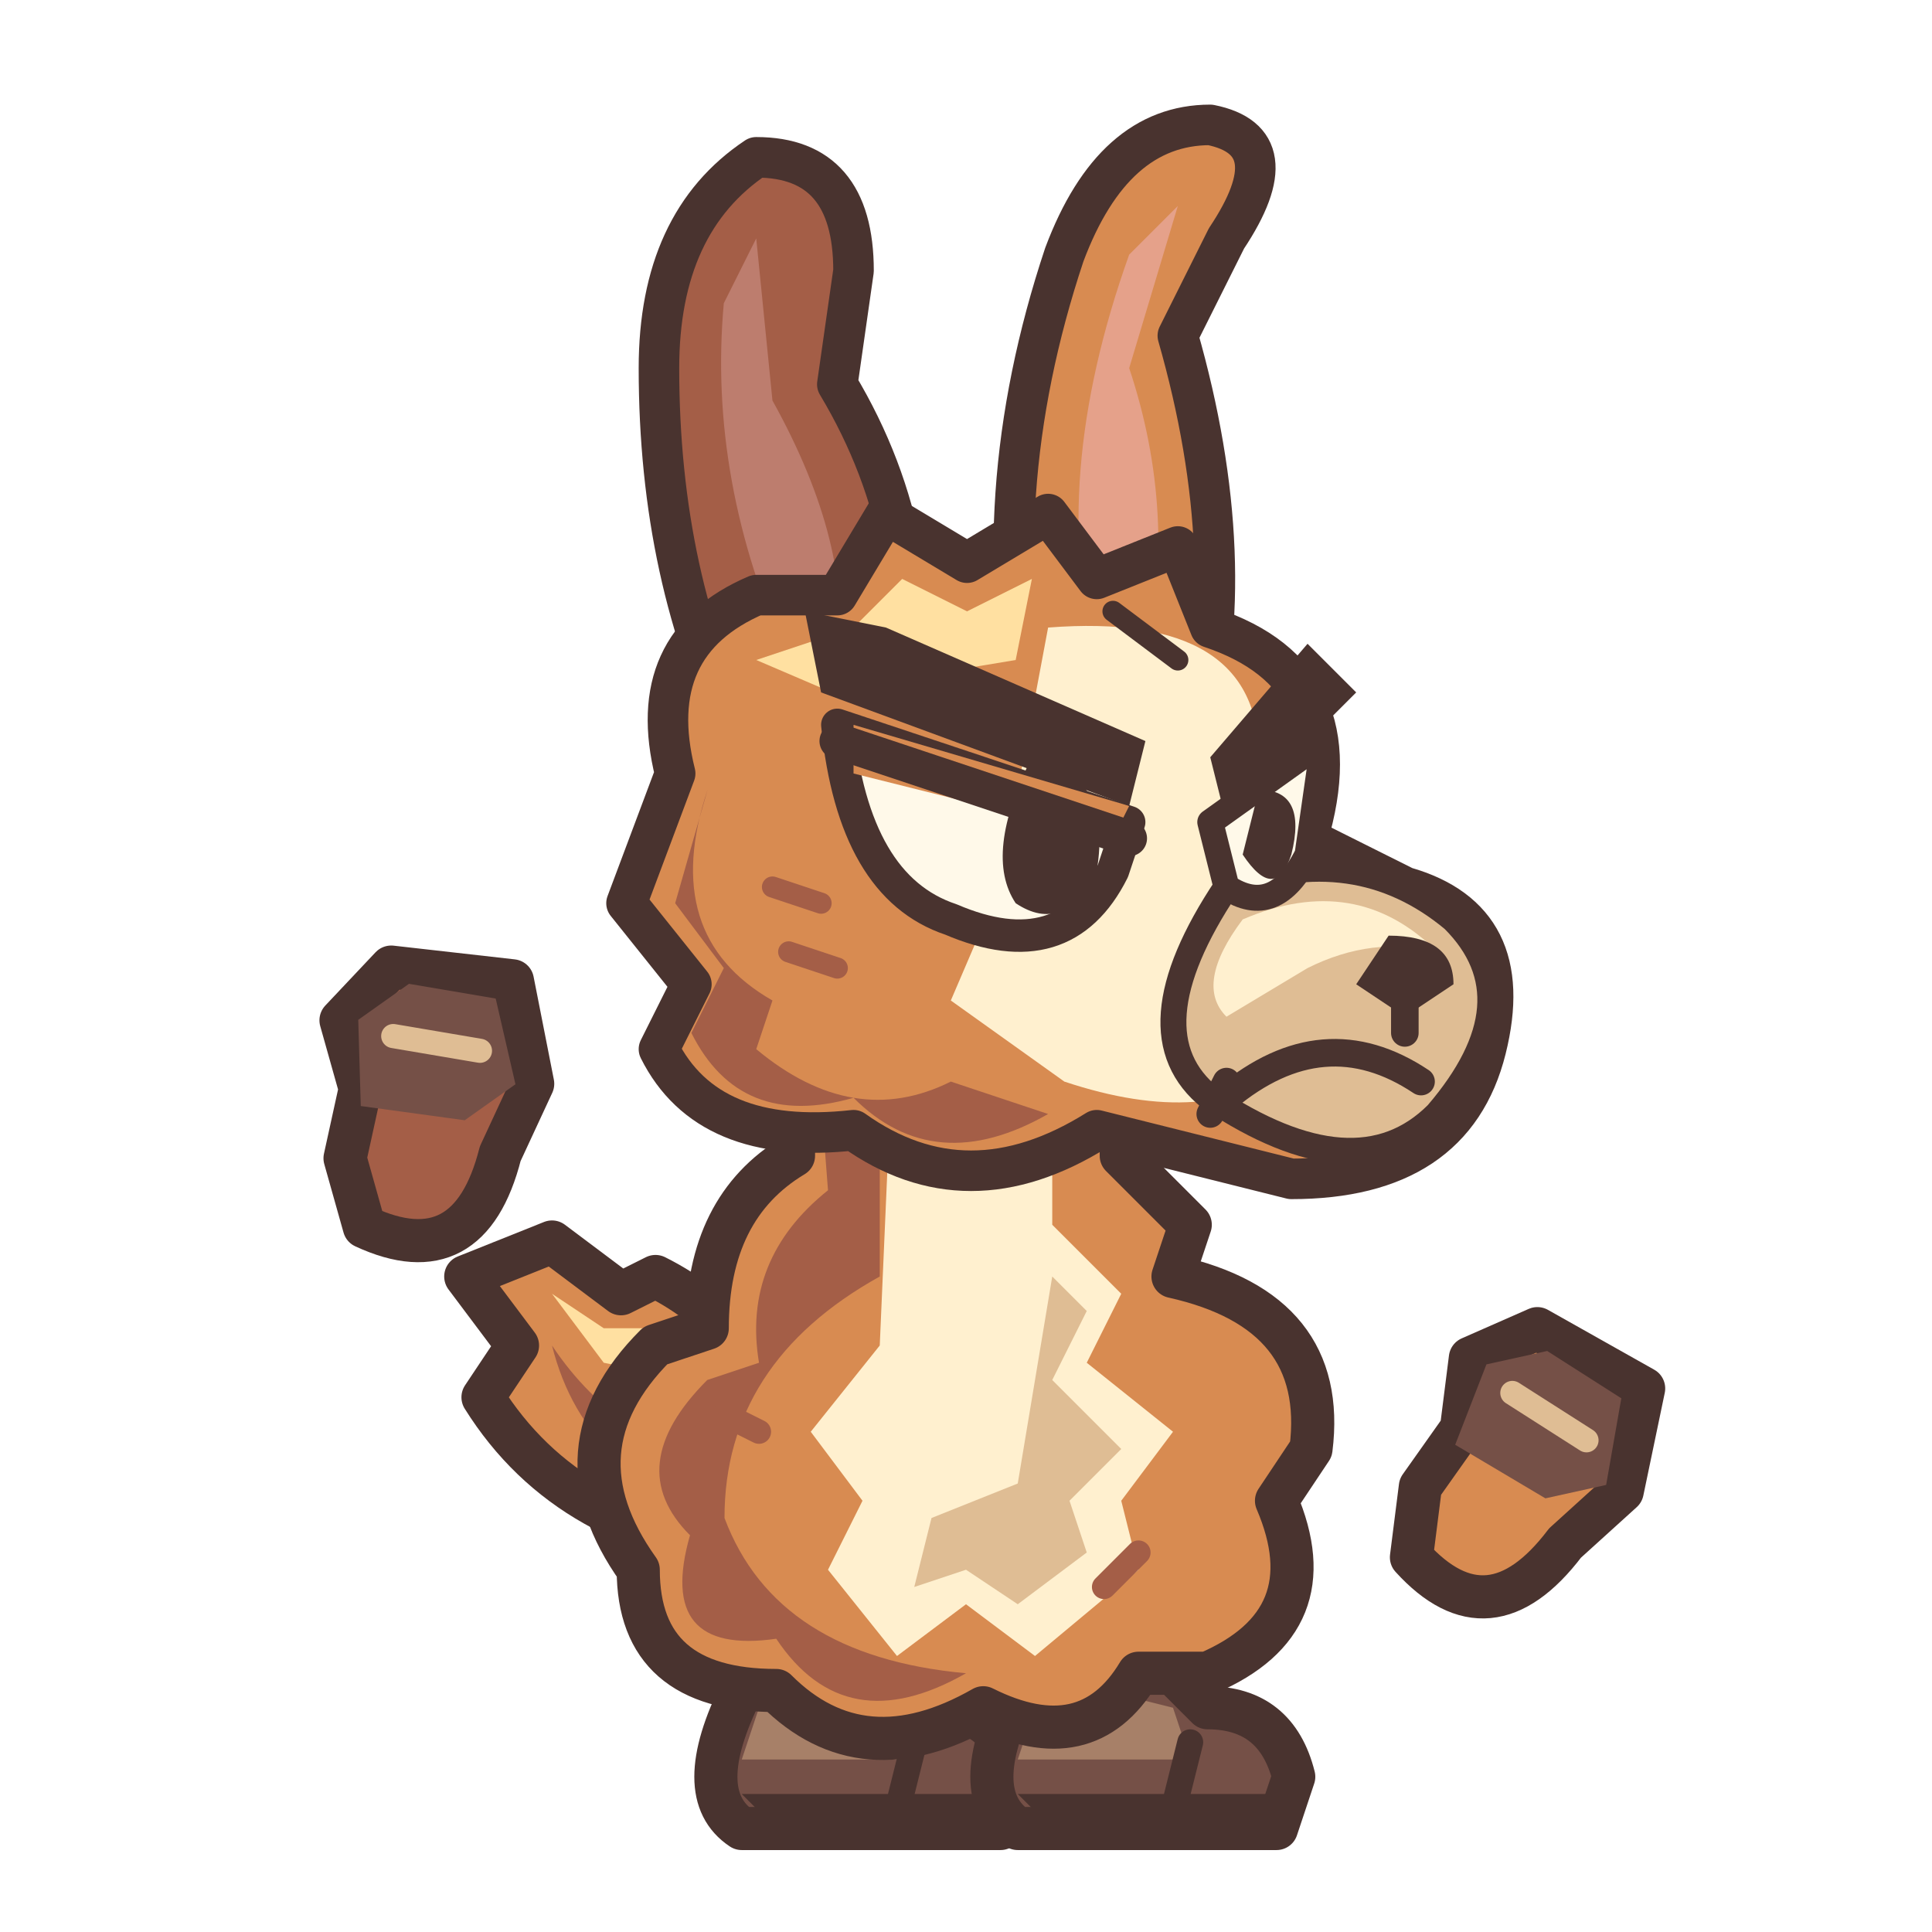
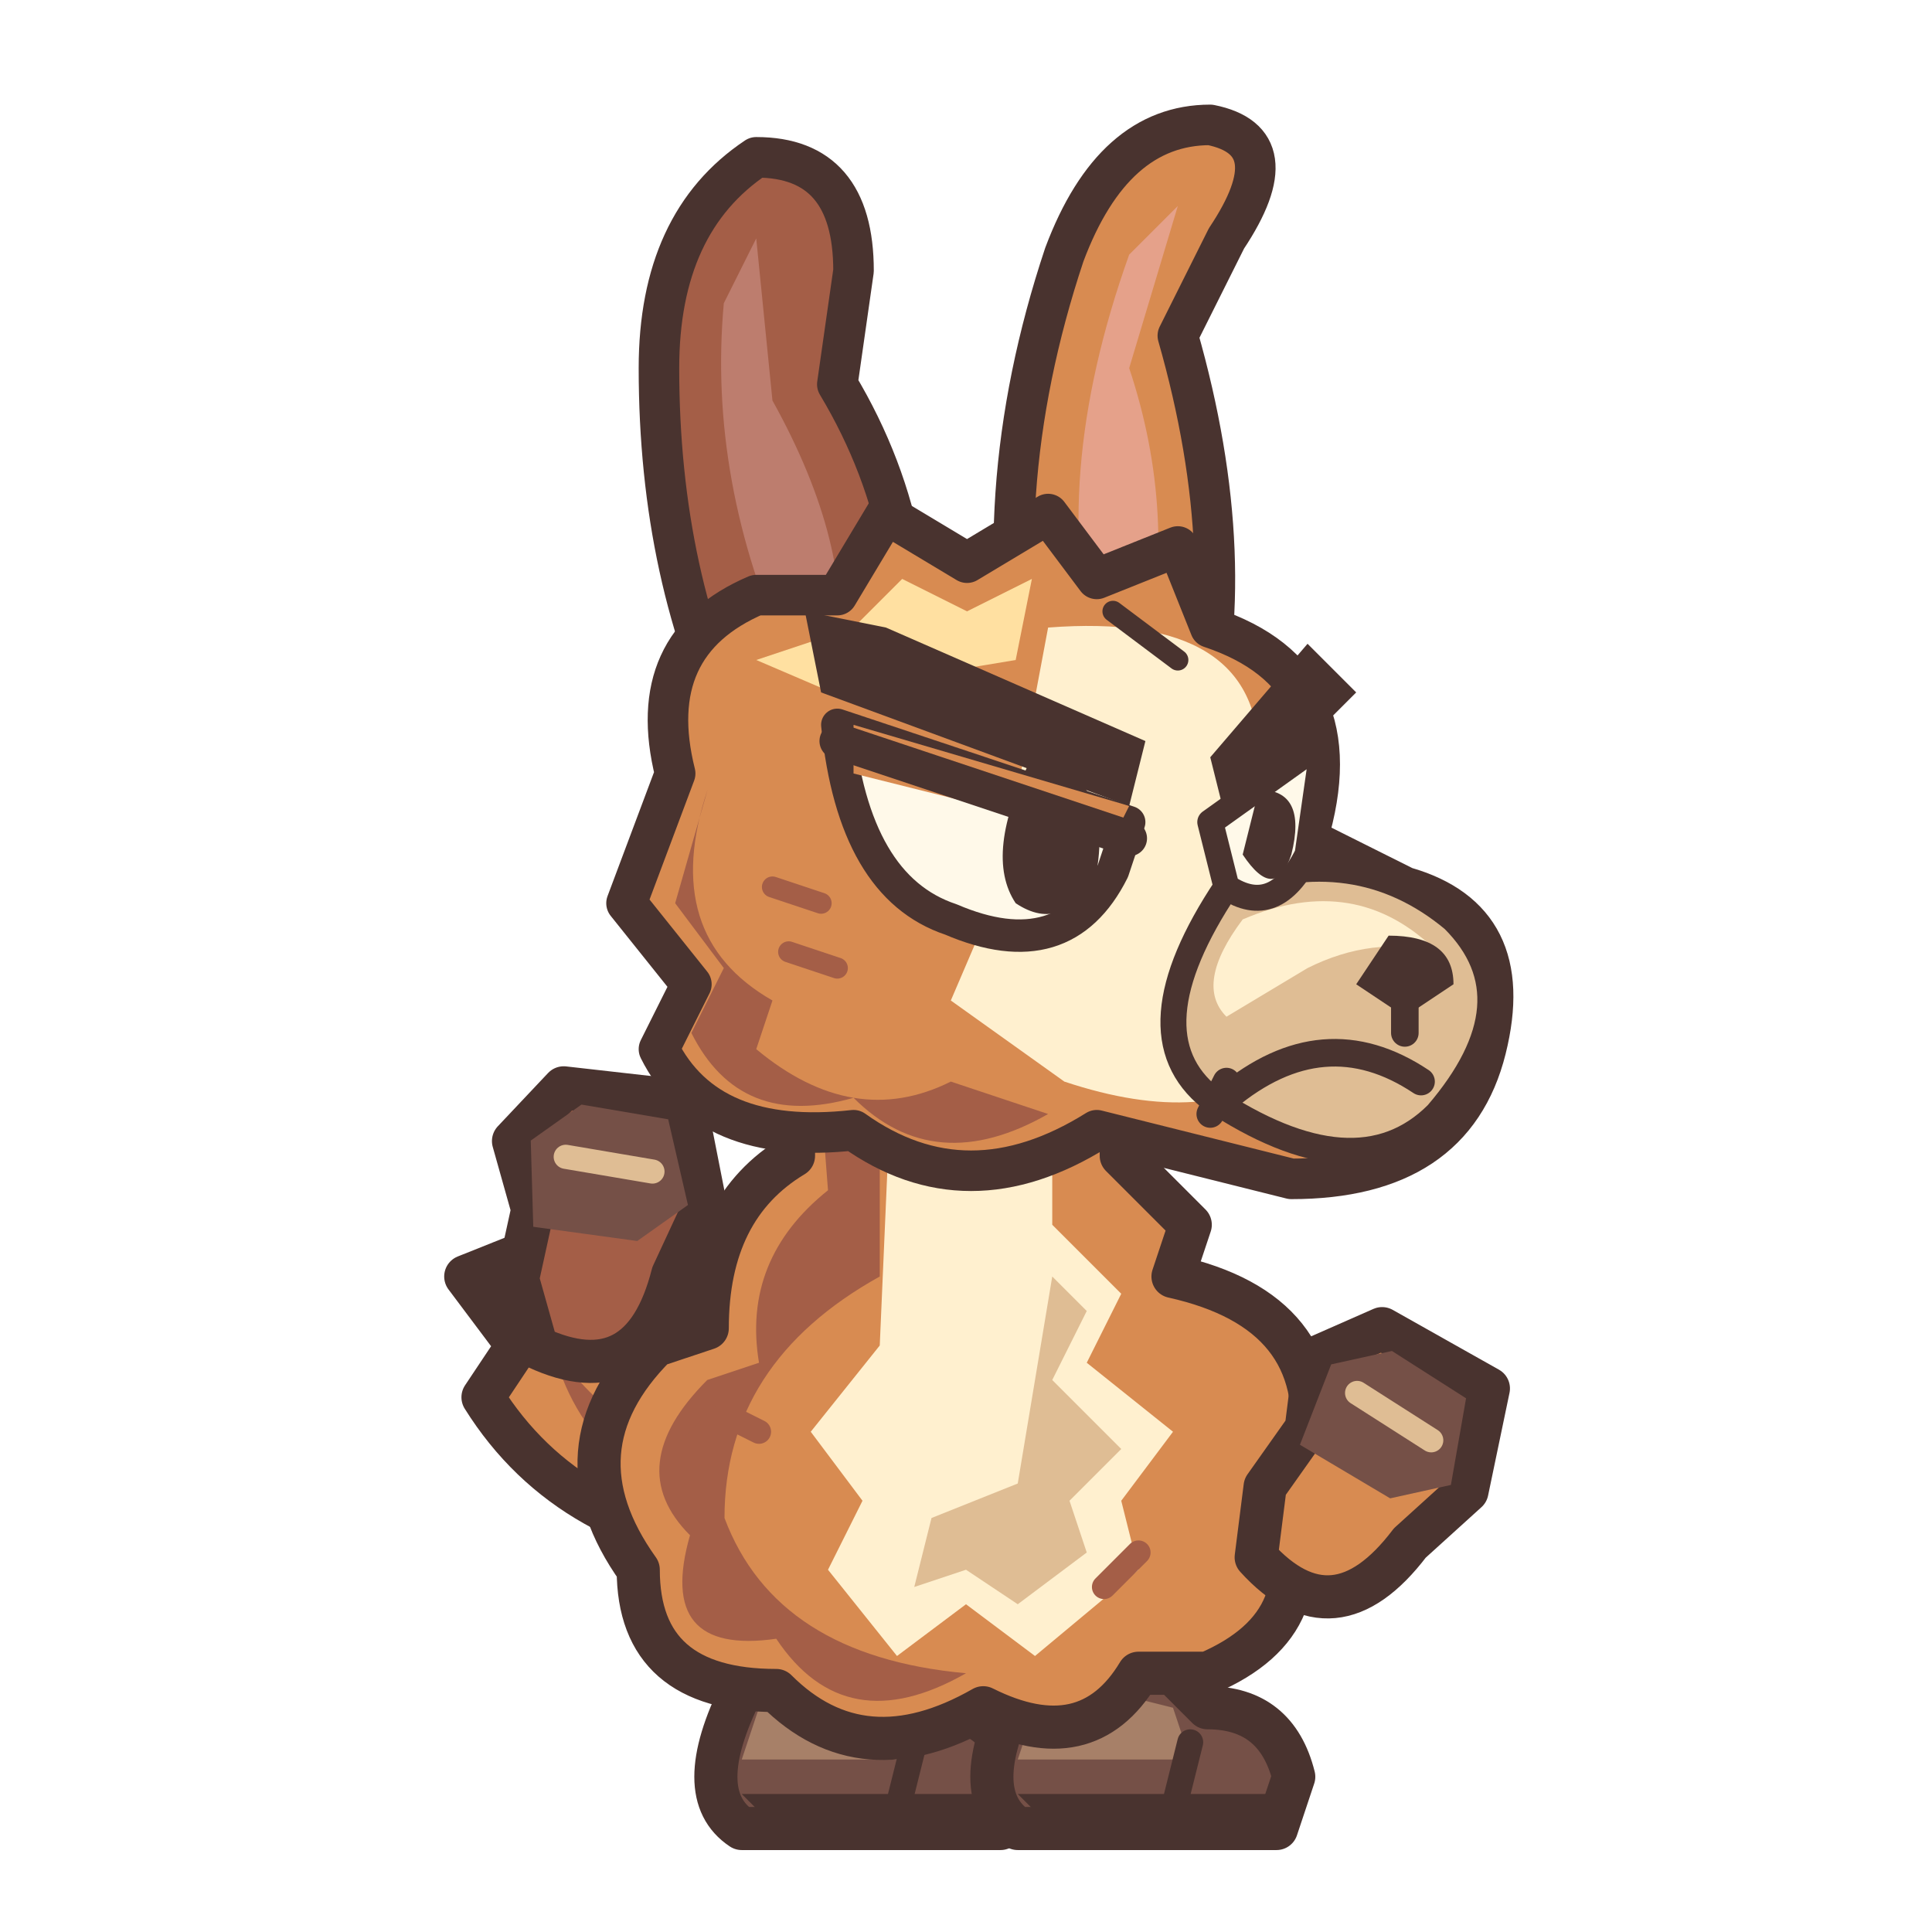
<svg xmlns="http://www.w3.org/2000/svg" viewBox="-56 -83 112 112" width="250" height="250">
  <g transform="translate(0 0)">
    <g stroke="#49332f" stroke-width="2.5" stroke-linejoin="round" stroke-linecap="round">
      <path fill="#d88b51" d="M-12 7Q-23 6-28-2L-26-5L-29-9L-24-11L-20-8L-18-9Q-12-6-10 1Z" />
      <path fill="#a45e47" stroke="none" d="M-24-5Q-20 1-13 2L-13 5Q-22 3-24-5Z" />
      <path fill="#ffe0a1" stroke="none" d="M-24-8L-21-6L-18-6L-16-3L-21-4Z" />
    </g>
  </g>
  <g transform="translate(-8 10) rotate(0)">
    <g transform="translate(0 0)">
      <g stroke="#49332f" stroke-width="2.5" stroke-linejoin="round" stroke-linecap="round">
        <path fill="#a45e47" d="M-5-5L0-7L5-4L4 0L5 3L3 9H-4L-5 3L-4 0Z" />
        <path fill="#755047" stroke="none" d="M1-3L4-1L3 7L0 8L-2 6L1 5Z" />
      </g>
    </g>
    <g transform="translate(0 7)">
      <g stroke="#49332f" stroke-width="2.5" stroke-linejoin="round" stroke-linecap="round">
        <path fill="#755047" d="M-5-2L-1-4L4-3L6-1Q10-1 11 3L10 6H-5Q-8 4-5-2Z" />
        <path fill="#a78068" stroke="none" d="M-4-1L0-2L4-1L5 2H-5Z" />
        <path fill="#49332f" stroke="none" d="M-5 4H10L9 5H-4Z" />
        <path fill="none" stroke-width="1.5" d="M5 1L4 5" />
      </g>
    </g>
  </g>
  <g transform="translate(8 10) rotate(0)">
    <g transform="translate(0 0)">
      <g stroke="#49332f" stroke-width="2.5" stroke-linejoin="round" stroke-linecap="round">
        <path fill="#d88b51" d="M-5-5L0-7L5-4L4 0L5 3L3 9H-4L-5 3L-4 0Z" />
        <path fill="#a45e47" stroke="none" d="M1-3L4-1L3 7L0 8L-2 6L1 5Z" />
      </g>
    </g>
    <g transform="translate(0 7)">
      <g stroke="#49332f" stroke-width="2.5" stroke-linejoin="round" stroke-linecap="round">
        <path fill="#755047" d="M-5-2L-1-4L4-3L6-1Q10-1 11 3L10 6H-5Q-8 4-5-2Z" />
        <path fill="#a78068" stroke="none" d="M-4-1L0-2L4-1L5 2H-5Z" />
        <path fill="#49332f" stroke="none" d="M-5 4H10L9 5H-4Z" />
        <path fill="none" stroke-width="1.5" d="M5 1L4 5" />
      </g>
    </g>
  </g>
-   <g transform="translate(-31 -16) rotate(-91.67325)">
+   <g transform="translate(-21 -9) rotate(-91.67325)">
    <g transform="translate(0 0)">
      <g stroke="#49332f" stroke-width="2.5" stroke-linejoin="round" stroke-linecap="round">
        <path fill="#a45e47" d="M-4-4L0-5L4-4L8-5L11-2L10 5L4 6L0 4Q-7 2-4-4Z" />
        <path fill="#755047" stroke="none" d="M3-4L8-4L10-1L9 4L4 5L2 2Z" />
        <path fill="none" stroke="#dfbd94" stroke-width="1.4" d="M7-2L6 3" />
      </g>
    </g>
  </g>
  <g transform="translate(0 0)">
    <g stroke="#49332f" stroke-width="2.5" stroke-linejoin="round" stroke-linecap="round">
      <path fill="#d88b51" d="M-10-32L9-32L9-16L13-12L12-9Q21-7 20 1L18 4Q21 11 14 14L10 14Q7 19 1 16Q-6 20-11 15Q-19 15-19 8Q-24 1-18-5L-15-6Q-15-13-10-16Z" />
      <path fill="#a45e47" stroke="none" d="M-9-27L-5-25L-5-9Q-14-4-14 5Q-11 13 0 14Q-7 18-11 12Q-18 13-16 6Q-20 2-15-3L-12-4Q-13-10-8-14Z" />
      <path fill="#fff0cf" stroke="none" d="M-4-28H5L5-12L9-8L7-4L12 0L9 4L10 8L4 13L0 10L-4 13L-8 8L-6 4L-9 0L-5-5Z" />
      <path fill="#dfbd94" stroke="none" d="M5-9L7-7L5-3L9 1L6 4L7 7L3 10L0 8L-3 9L-2 5L3 3Z" />
      <path fill="none" stroke="#a45e47" stroke-width="1.4" d="M-8-22l3 2m-11 21 2-2 2 1m22 7-2 2" />
    </g>
  </g>
-   <g transform="translate(31 5) rotate(-68.75494)">
+   <g transform="translate(22 5) rotate(-68.75494)">
    <g transform="translate(0 0)">
      <g stroke="#49332f" stroke-width="2.5" stroke-linejoin="round" stroke-linecap="round">
        <path fill="#d88b51" d="M-4-4L0-5L4-4L8-5L11-2L10 5L4 6L0 4Q-7 2-4-4Z" />
        <path fill="#755047" stroke="none" d="M3-4L8-4L10-1L9 4L4 5L2 2Z" />
        <path fill="none" stroke="#dfbd94" stroke-width="1.4" d="M7-2L6 3" />
      </g>
    </g>
  </g>
  <g transform="translate(1 -25) scale(0.94)">
    <g transform="translate(-10 -22)">
      <g stroke="#49332f" stroke-width="2.5" stroke-linejoin="round" stroke-linecap="round">
        <path fill="#a45e47" d="M-5 6Q-10-4-10-17Q-10-26-4-30Q2-30 2-23L1-16Q7-6 5 6Z" />
        <path fill="#bd7d6e" stroke="none" d="M-2 1Q-7-10-6-21L-4-25L-3-15Q2-6 1 1Z" />
        <path fill="none" stroke-width="1.3" d="M-2 3L1-3" />
      </g>
    </g>
    <g transform="translate(8 -23)">
      <g stroke="#49332f" stroke-width="2.5" stroke-linejoin="round" stroke-linecap="round">
        <path fill="#d88b51" d="M-5 6Q-8-8-3-23Q0-31 6-31Q11-30 7-24L4-18Q8-4 5 7Z" />
        <path fill="#e5a18a" stroke="none" d="M-1 2Q-4-9 1-23L4-26L1-16Q4-7 2 2Z" />
        <path fill="none" stroke-width="1.3" d="M-2 3L1-3" />
      </g>
    </g>
    <g transform="translate(0 0)">
      <g stroke="#49332f" stroke-width="2.5" stroke-linejoin="round" stroke-linecap="round">
        <path fill="#d88b51" d="M-19-14Q-21-22-14-25L-9-25L-6-30L-1-27L4-30L7-26L12-28L14-23Q23-20 20-10L26-7Q33-5 31 3Q29 11 19 11L7 8Q-1 13-8 8Q-17 9-20 3L-18-1L-22-6Z" />
        <path fill="#a45e47" stroke="none" d="M-17-13Q-20-4-13 0L-14 3Q-8 8-2 5L4 7Q-3 11-8 6Q-15 8-18 2L-16-2L-19-6Z" />
        <path fill="#ffe0a1" stroke="none" d="M-14-21L-8-23L-5-26L-1-24L3-26L2-21L-4-20L-7-18Z" />
        <path fill="#fff0cf" stroke="none" d="M4-23Q17-24 17-15L14-8L21-5L19 4Q14 8 5 5L-2 0L1-7Z" />
        <path fill="#dfbd94" stroke-width="1.6" d="M15-7Q23-10 29-5Q34 0 28 7Q23 12 14 6Q9 2 15-7Z" />
        <path fill="#fff0cf" stroke="none" d="M16-5Q23-8 28-3Q24-4 20-2L15 1Q13-1 16-5Z" />
        <path fill="#49332f" stroke="none" d="M25-4Q29-4 29-1L26 1L23-1Z" />
        <path fill="none" stroke-width="1.7" d="M26 0v2M15 6Q21 1 27 5M15 5l-1 2" />
        <path fill="none" stroke="#a45e47" stroke-width="1.3" d="M-13-7l3 1m-2 3 3 1" />
      </g>
    </g>
    <g transform="translate(0 0)">
      <g stroke="#49332f" stroke-width="2.5" stroke-linejoin="round" stroke-linecap="round">
        <path fill="#fff9e9" stroke-width="1.6" d="M14-11L21-16L20-9Q18-5 15-7Z" />
        <path fill="#49332f" stroke="none" d="M17-13Q20-13 19-9Q18-6 16-9Z" />
        <path fill="#fff9e9" stroke-width="2" d="M-9-17L9-11L8-8Q5-2-2-5Q-8-7-9-17Z" />
        <path fill="#49332f" stroke="none" d="M3-15Q8-14 7-8Q5-4 2-6Q0-9 3-15Z" />
        <circle fill="#fff9e9" stroke="none" cx="4.8" cy="-11.5" r="1.1" />
        <path fill="#d88b51" stroke="none" d="M-8-17L9-12L8-10L-8-14Z" />
        <path fill="none" stroke-width="2.2" d="M-9-16L9-10" />
        <path fill="#49332f" stroke="none" d="M-11-24L-6-23L10-16L9-12L-10-19Z M14-15L20-22L23-19L15-11Z" />
        <path fill="none" stroke-width="1.3" d="M8-24l4 3" />
      </g>
    </g>
  </g>
</svg>
